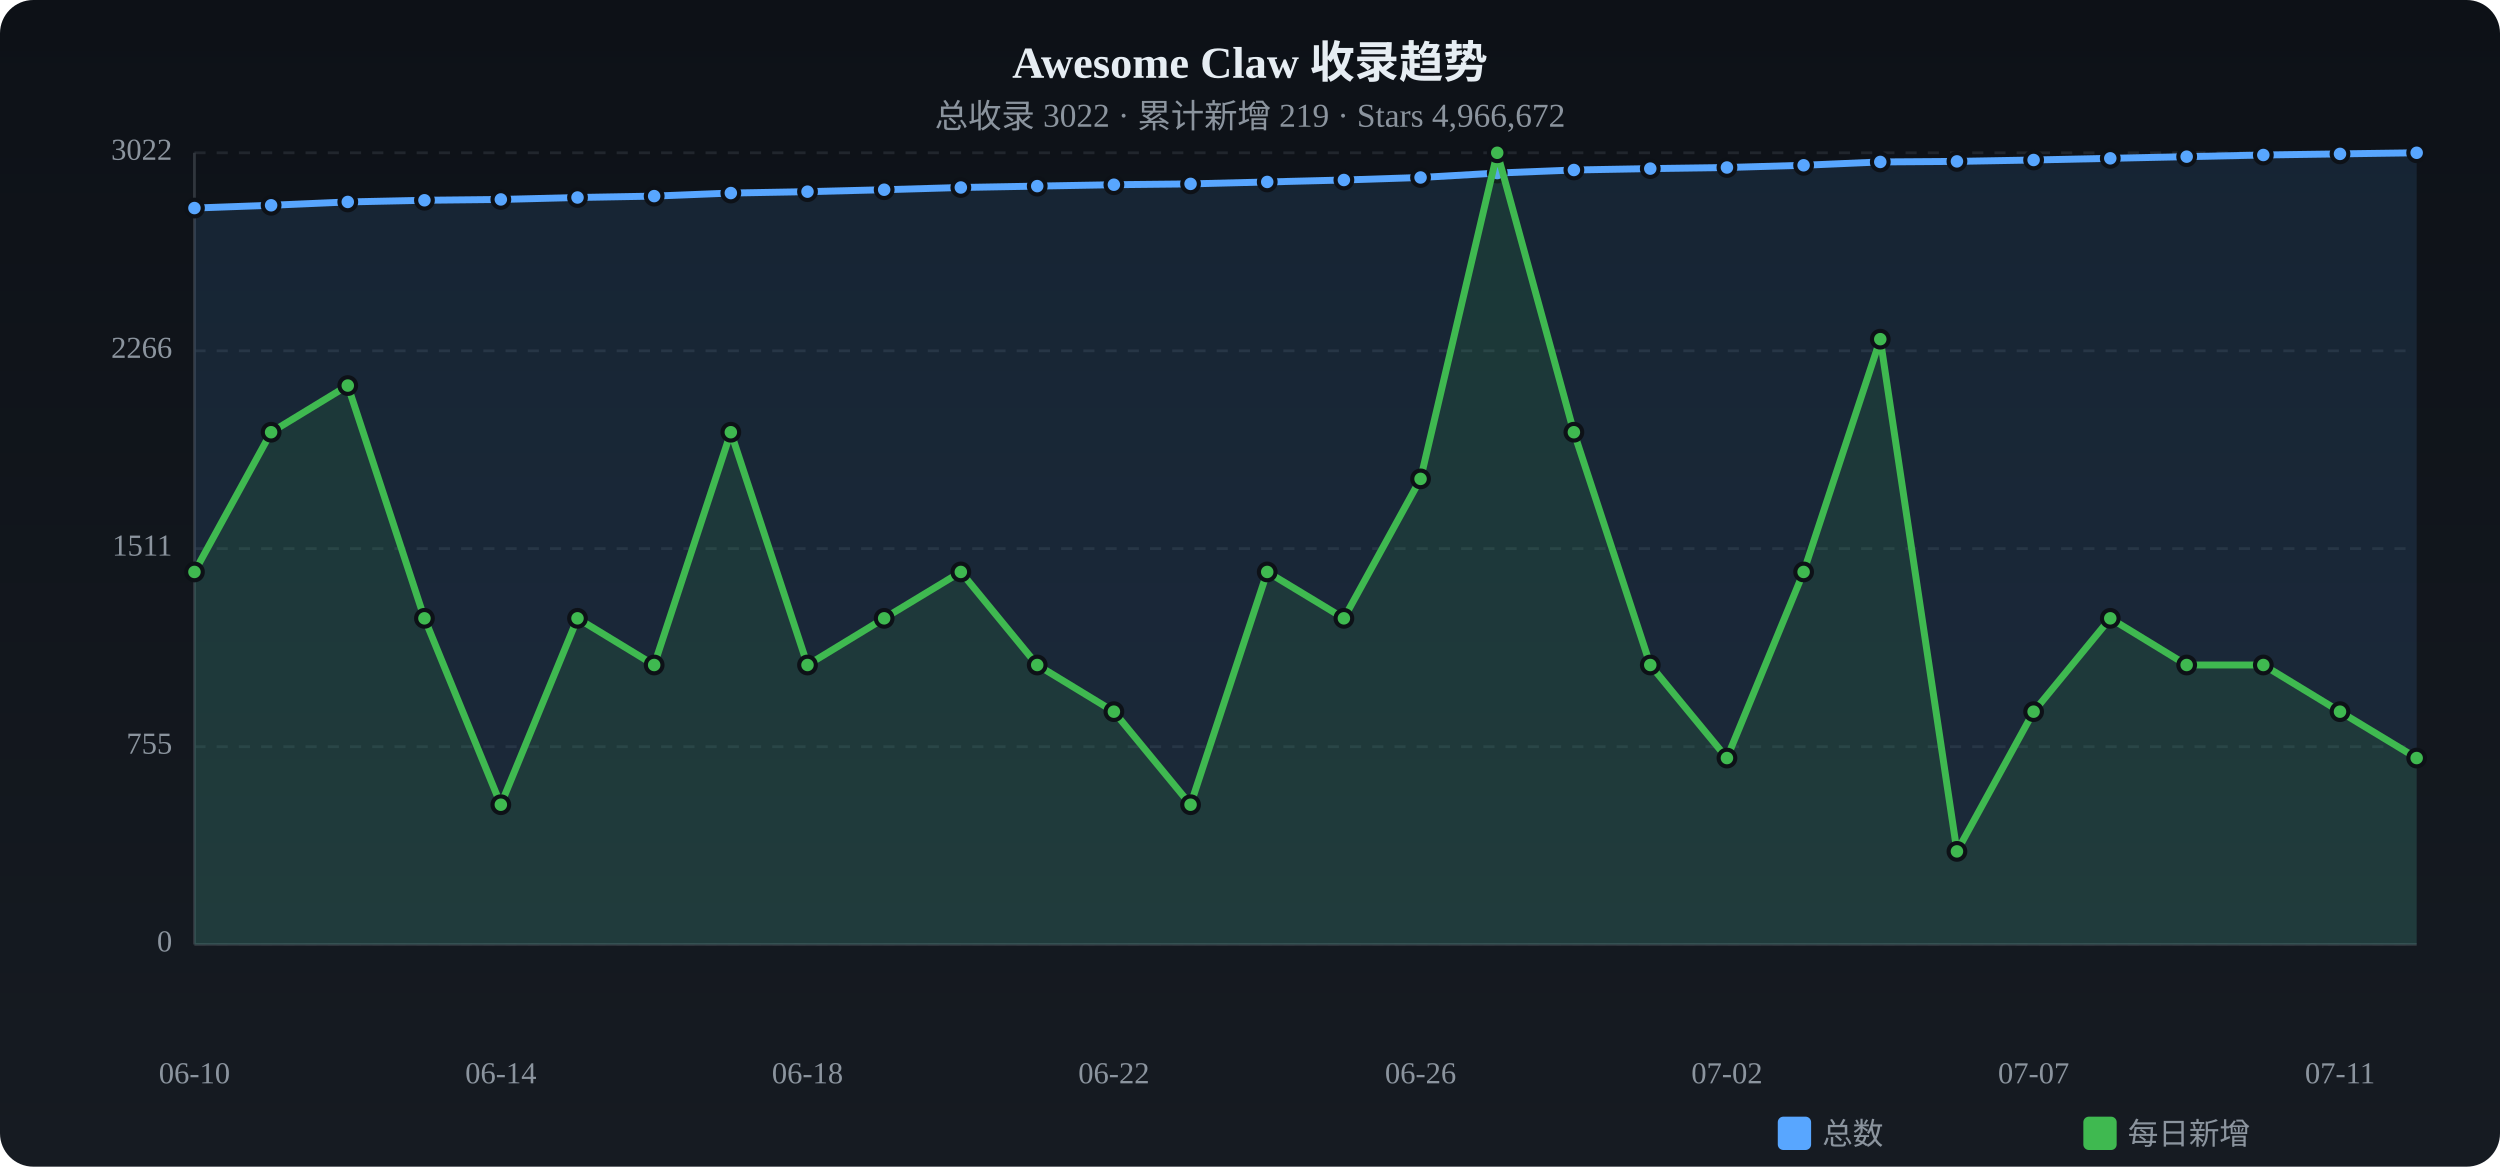
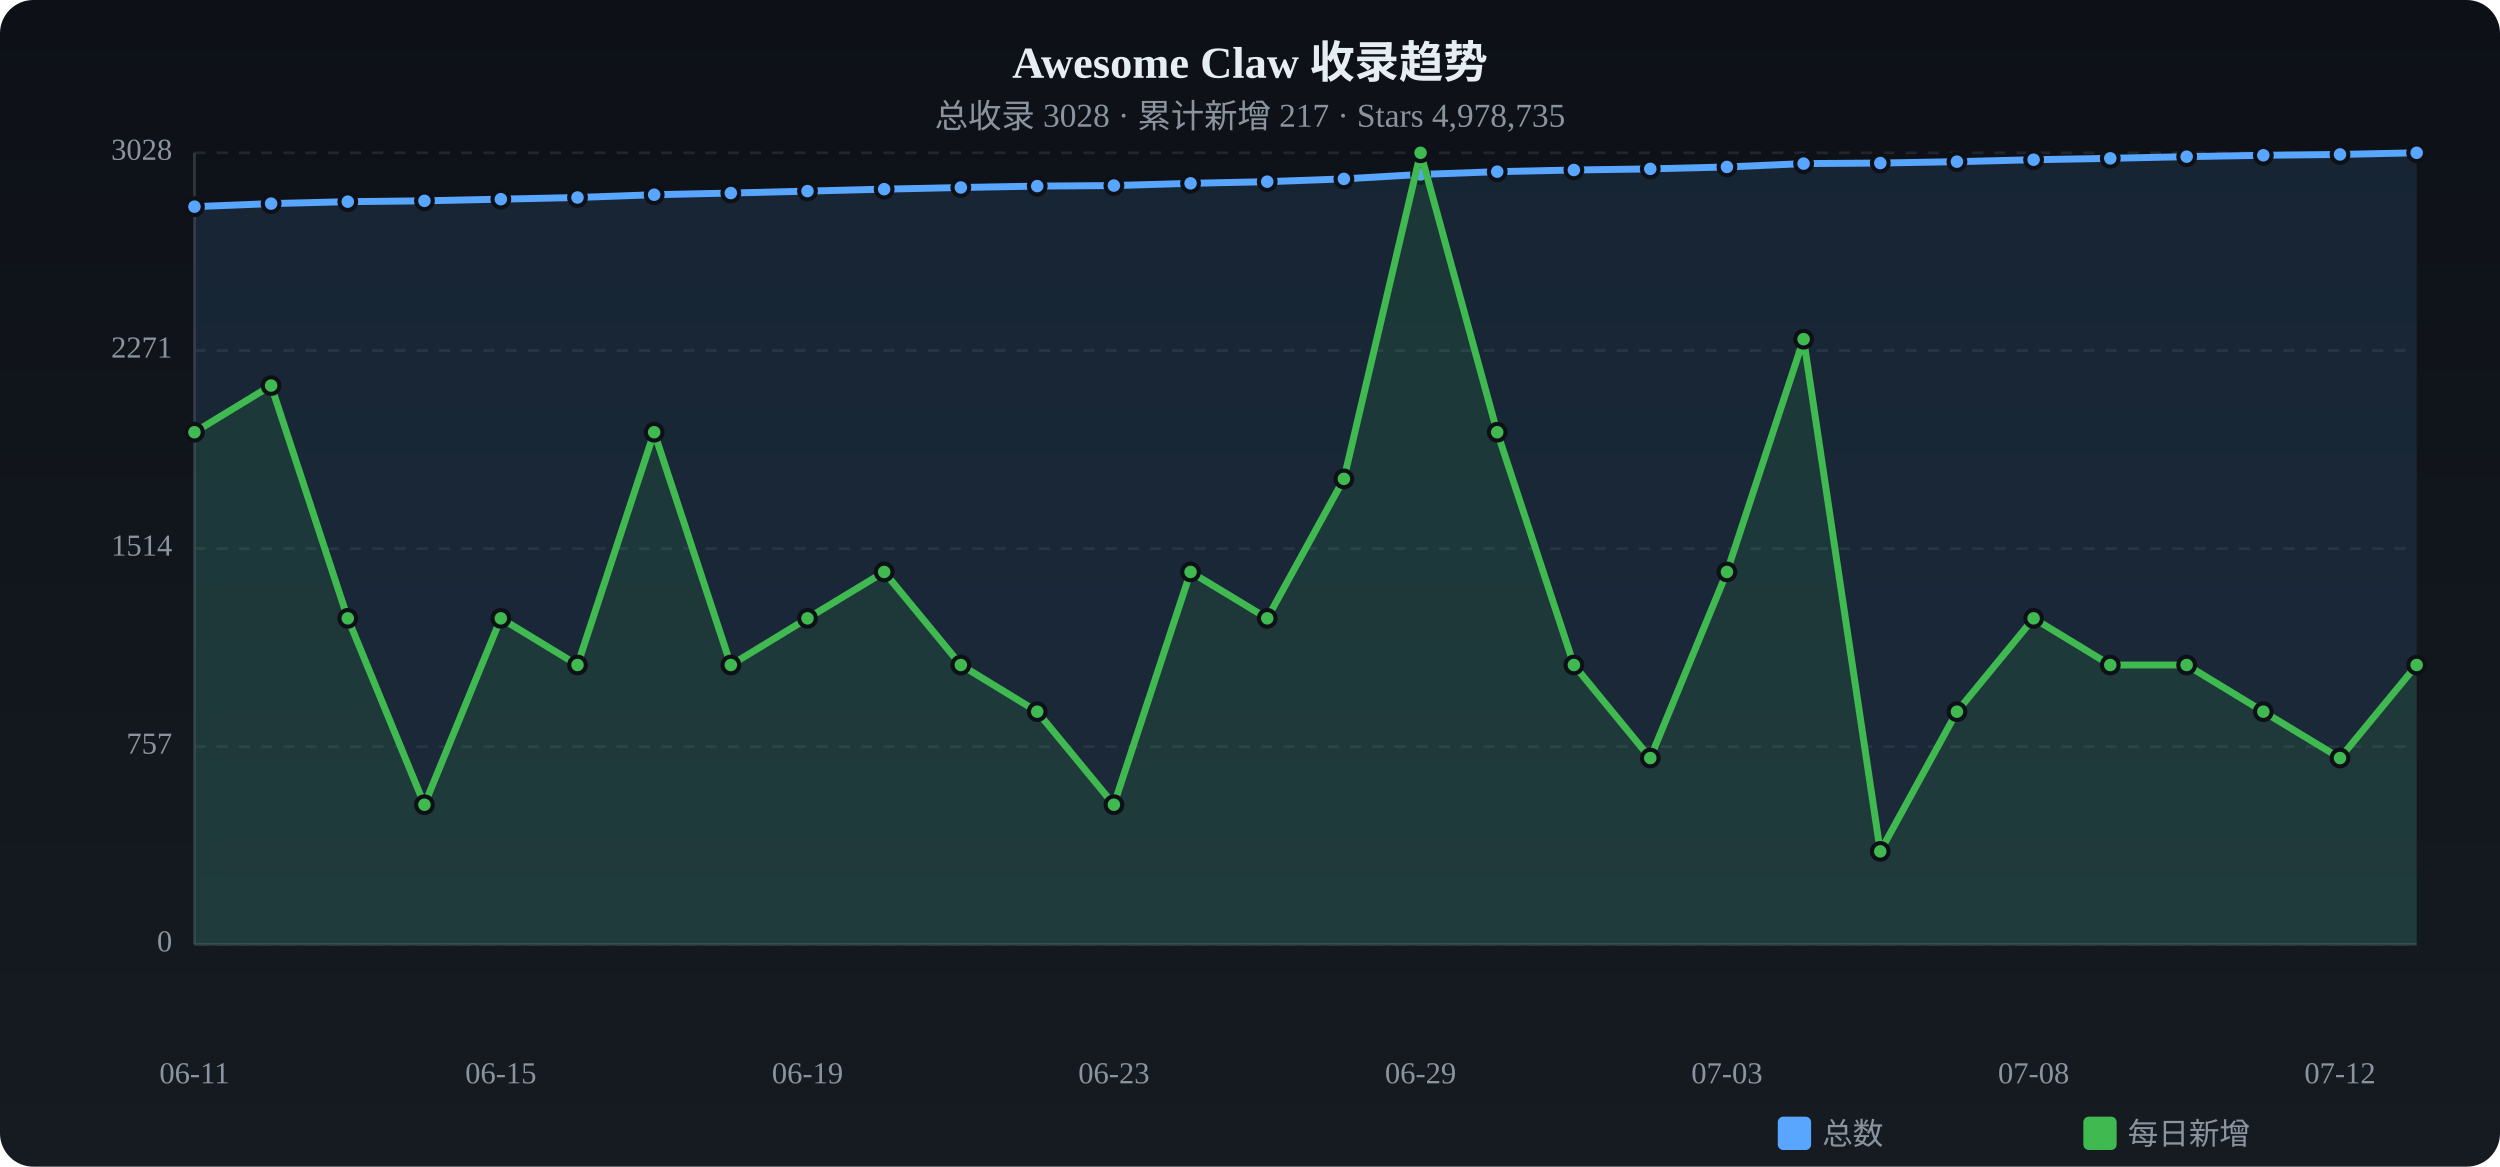
<svg xmlns="http://www.w3.org/2000/svg" viewBox="0 0 900 420" width="900" height="420">
  <defs>
    <linearGradient id="tbg" x1="0%" y1="0%" x2="0%" y2="100%">
      <stop offset="0%" stop-color="#0d1117" />
      <stop offset="100%" stop-color="#161b22" />
    </linearGradient>
  </defs>
  <rect width="900" height="420" rx="12" fill="url(#tbg)" />
  <text x="450.0" y="28" text-anchor="middle" fill="#e6edf3" font-size="16" font-weight="bold">Awesome Claw 收录趋势</text>
-   <text x="450.0" y="46" text-anchor="middle" fill="#8b949e" font-size="12">总收录 3022 · 累计新增 219 · Stars 4,966,672</text>
+   <text x="450.0" y="46" text-anchor="middle" fill="#8b949e" font-size="12">总收录 3028 · 累计新增 217 · Stars 4,978,735</text>
  <text x="62" y="340.0" text-anchor="end" fill="#8b949e" font-size="11" dominant-baseline="middle">0</text>
  <line x1="70" y1="340.0" x2="870" y2="340.0" stroke="#21262d" stroke-dasharray="4 4" />
-   <text x="62" y="268.8" text-anchor="end" fill="#8b949e" font-size="11" dominant-baseline="middle">755</text>
+   <text x="62" y="268.8" text-anchor="end" fill="#8b949e" font-size="11" dominant-baseline="middle">757</text>
  <line x1="70" y1="268.8" x2="870" y2="268.8" stroke="#21262d" stroke-dasharray="4 4" />
-   <text x="62" y="197.5" text-anchor="end" fill="#8b949e" font-size="11" dominant-baseline="middle">1511</text>
+   <text x="62" y="197.5" text-anchor="end" fill="#8b949e" font-size="11" dominant-baseline="middle">1514</text>
  <line x1="70" y1="197.5" x2="870" y2="197.5" stroke="#21262d" stroke-dasharray="4 4" />
-   <text x="62" y="126.3" text-anchor="end" fill="#8b949e" font-size="11" dominant-baseline="middle">2266</text>
-   <line x1="70" y1="126.3" x2="870" y2="126.3" stroke="#21262d" stroke-dasharray="4 4" />
-   <text x="62" y="55.0" text-anchor="end" fill="#8b949e" font-size="11" dominant-baseline="middle">3022</text>
+   <text x="62" y="126.2" text-anchor="end" fill="#8b949e" font-size="11" dominant-baseline="middle">2271</text>
+   <line x1="70" y1="126.2" x2="870" y2="126.2" stroke="#21262d" stroke-dasharray="4 4" />
+   <text x="62" y="55.0" text-anchor="end" fill="#8b949e" font-size="11" dominant-baseline="middle">3028</text>
  <line x1="70" y1="55.0" x2="870" y2="55.0" stroke="#21262d" stroke-dasharray="4 4" />
  <line x1="70" y1="55" x2="70" y2="340" stroke="#30363d" />
  <line x1="70" y1="340" x2="870" y2="340" stroke="#30363d" />
-   <path d="M70.0,74.9 L97.6,73.9 L125.2,72.7 L152.8,72.1 L180.3,71.8 L207.9,71.1 L235.5,70.6 L263.1,69.5 L290.7,69.0 L318.3,68.3 L345.9,67.5 L373.4,67.0 L401.0,66.5 L428.6,66.2 L456.2,65.5 L483.8,64.8 L511.4,63.9 L539.0,62.3 L566.6,61.2 L594.1,60.7 L621.7,60.3 L649.3,59.5 L676.9,58.3 L704.5,58.1 L732.1,57.6 L759.7,57.0 L787.2,56.4 L814.8,55.8 L842.4,55.4 L870.0,55.0 L870.0,340 L70.0,340 Z" fill="#58a6ff" opacity="0.12" />
-   <polyline points="70.0,74.9 97.6,73.9 125.2,72.7 152.8,72.1 180.3,71.8 207.9,71.1 235.5,70.6 263.1,69.5 290.7,69.0 318.3,68.3 345.9,67.5 373.4,67.0 401.0,66.5 428.6,66.2 456.2,65.5 483.8,64.8 511.4,63.9 539.0,62.3 566.6,61.2 594.1,60.7 621.7,60.3 649.3,59.5 676.9,58.3 704.5,58.1 732.1,57.6 759.7,57.0 787.2,56.4 814.8,55.8 842.4,55.4 870.0,55.0" fill="none" stroke="#58a6ff" stroke-width="2.5" stroke-linecap="round" stroke-linejoin="round" />
-   <circle cx="70.0" cy="74.9" r="3" fill="#58a6ff" stroke="#0d1117" stroke-width="1.5" />
-   <circle cx="97.6" cy="73.9" r="3" fill="#58a6ff" stroke="#0d1117" stroke-width="1.5" />
-   <circle cx="125.2" cy="72.7" r="3" fill="#58a6ff" stroke="#0d1117" stroke-width="1.5" />
-   <circle cx="152.8" cy="72.1" r="3" fill="#58a6ff" stroke="#0d1117" stroke-width="1.5" />
-   <circle cx="180.3" cy="71.8" r="3" fill="#58a6ff" stroke="#0d1117" stroke-width="1.5" />
+   <path d="M70.0,74.4 L97.6,73.3 L125.2,72.6 L152.8,72.3 L180.3,71.7 L207.9,71.1 L235.5,70.1 L263.1,69.5 L290.7,68.8 L318.3,68.1 L345.9,67.5 L373.4,67.0 L401.0,66.8 L428.6,66.0 L456.2,65.4 L483.8,64.4 L511.4,62.8 L539.0,61.8 L566.6,61.2 L594.1,60.8 L621.7,60.1 L649.3,58.9 L676.9,58.7 L704.5,58.2 L732.1,57.5 L759.7,57.0 L787.2,56.4 L814.8,55.9 L842.4,55.6 L870.0,55.0 L870.0,340 L70.0,340 Z" fill="#58a6ff" opacity="0.12" />
+   <polyline points="70.0,74.4 97.6,73.3 125.2,72.6 152.8,72.3 180.3,71.7 207.9,71.1 235.5,70.1 263.1,69.5 290.7,68.8 318.3,68.1 345.9,67.5 373.4,67.0 401.0,66.8 428.6,66.0 456.2,65.4 483.8,64.4 511.4,62.8 539.0,61.8 566.6,61.2 594.1,60.8 621.7,60.1 649.3,58.9 676.9,58.7 704.5,58.2 732.1,57.5 759.7,57.0 787.2,56.4 814.8,55.9 842.4,55.6 870.0,55.0" fill="none" stroke="#58a6ff" stroke-width="2.5" stroke-linecap="round" stroke-linejoin="round" />
+   <circle cx="70.0" cy="74.4" r="3" fill="#58a6ff" stroke="#0d1117" stroke-width="1.5" />
+   <circle cx="97.6" cy="73.3" r="3" fill="#58a6ff" stroke="#0d1117" stroke-width="1.5" />
+   <circle cx="125.2" cy="72.6" r="3" fill="#58a6ff" stroke="#0d1117" stroke-width="1.5" />
+   <circle cx="152.8" cy="72.3" r="3" fill="#58a6ff" stroke="#0d1117" stroke-width="1.5" />
+   <circle cx="180.3" cy="71.7" r="3" fill="#58a6ff" stroke="#0d1117" stroke-width="1.5" />
  <circle cx="207.9" cy="71.1" r="3" fill="#58a6ff" stroke="#0d1117" stroke-width="1.5" />
-   <circle cx="235.5" cy="70.6" r="3" fill="#58a6ff" stroke="#0d1117" stroke-width="1.5" />
+   <circle cx="235.5" cy="70.1" r="3" fill="#58a6ff" stroke="#0d1117" stroke-width="1.5" />
  <circle cx="263.1" cy="69.5" r="3" fill="#58a6ff" stroke="#0d1117" stroke-width="1.5" />
-   <circle cx="290.7" cy="69.0" r="3" fill="#58a6ff" stroke="#0d1117" stroke-width="1.5" />
-   <circle cx="318.3" cy="68.3" r="3" fill="#58a6ff" stroke="#0d1117" stroke-width="1.5" />
+   <circle cx="290.7" cy="68.8" r="3" fill="#58a6ff" stroke="#0d1117" stroke-width="1.5" />
+   <circle cx="318.3" cy="68.1" r="3" fill="#58a6ff" stroke="#0d1117" stroke-width="1.5" />
  <circle cx="345.9" cy="67.5" r="3" fill="#58a6ff" stroke="#0d1117" stroke-width="1.5" />
  <circle cx="373.4" cy="67.0" r="3" fill="#58a6ff" stroke="#0d1117" stroke-width="1.5" />
-   <circle cx="401.0" cy="66.5" r="3" fill="#58a6ff" stroke="#0d1117" stroke-width="1.5" />
-   <circle cx="428.6" cy="66.2" r="3" fill="#58a6ff" stroke="#0d1117" stroke-width="1.5" />
-   <circle cx="456.2" cy="65.5" r="3" fill="#58a6ff" stroke="#0d1117" stroke-width="1.5" />
-   <circle cx="483.8" cy="64.8" r="3" fill="#58a6ff" stroke="#0d1117" stroke-width="1.5" />
-   <circle cx="511.4" cy="63.9" r="3" fill="#58a6ff" stroke="#0d1117" stroke-width="1.5" />
-   <circle cx="539.0" cy="62.3" r="3" fill="#58a6ff" stroke="#0d1117" stroke-width="1.5" />
+   <circle cx="401.0" cy="66.8" r="3" fill="#58a6ff" stroke="#0d1117" stroke-width="1.5" />
+   <circle cx="428.6" cy="66.0" r="3" fill="#58a6ff" stroke="#0d1117" stroke-width="1.5" />
+   <circle cx="456.2" cy="65.4" r="3" fill="#58a6ff" stroke="#0d1117" stroke-width="1.5" />
+   <circle cx="483.8" cy="64.4" r="3" fill="#58a6ff" stroke="#0d1117" stroke-width="1.5" />
+   <circle cx="511.4" cy="62.8" r="3" fill="#58a6ff" stroke="#0d1117" stroke-width="1.5" />
+   <circle cx="539.0" cy="61.8" r="3" fill="#58a6ff" stroke="#0d1117" stroke-width="1.5" />
  <circle cx="566.6" cy="61.2" r="3" fill="#58a6ff" stroke="#0d1117" stroke-width="1.5" />
-   <circle cx="594.1" cy="60.7" r="3" fill="#58a6ff" stroke="#0d1117" stroke-width="1.5" />
-   <circle cx="621.7" cy="60.3" r="3" fill="#58a6ff" stroke="#0d1117" stroke-width="1.5" />
-   <circle cx="649.3" cy="59.5" r="3" fill="#58a6ff" stroke="#0d1117" stroke-width="1.5" />
-   <circle cx="676.9" cy="58.3" r="3" fill="#58a6ff" stroke="#0d1117" stroke-width="1.5" />
-   <circle cx="704.5" cy="58.1" r="3" fill="#58a6ff" stroke="#0d1117" stroke-width="1.5" />
-   <circle cx="732.1" cy="57.6" r="3" fill="#58a6ff" stroke="#0d1117" stroke-width="1.5" />
+   <circle cx="594.1" cy="60.8" r="3" fill="#58a6ff" stroke="#0d1117" stroke-width="1.5" />
+   <circle cx="621.7" cy="60.1" r="3" fill="#58a6ff" stroke="#0d1117" stroke-width="1.5" />
+   <circle cx="649.3" cy="58.9" r="3" fill="#58a6ff" stroke="#0d1117" stroke-width="1.5" />
+   <circle cx="676.9" cy="58.7" r="3" fill="#58a6ff" stroke="#0d1117" stroke-width="1.5" />
+   <circle cx="704.5" cy="58.2" r="3" fill="#58a6ff" stroke="#0d1117" stroke-width="1.5" />
+   <circle cx="732.1" cy="57.5" r="3" fill="#58a6ff" stroke="#0d1117" stroke-width="1.5" />
  <circle cx="759.7" cy="57.0" r="3" fill="#58a6ff" stroke="#0d1117" stroke-width="1.5" />
  <circle cx="787.2" cy="56.4" r="3" fill="#58a6ff" stroke="#0d1117" stroke-width="1.5" />
-   <circle cx="814.8" cy="55.8" r="3" fill="#58a6ff" stroke="#0d1117" stroke-width="1.5" />
-   <circle cx="842.4" cy="55.4" r="3" fill="#58a6ff" stroke="#0d1117" stroke-width="1.5" />
+   <circle cx="814.8" cy="55.9" r="3" fill="#58a6ff" stroke="#0d1117" stroke-width="1.5" />
+   <circle cx="842.4" cy="55.6" r="3" fill="#58a6ff" stroke="#0d1117" stroke-width="1.5" />
  <circle cx="870.0" cy="55.0" r="3" fill="#58a6ff" stroke="#0d1117" stroke-width="1.5" />
-   <path d="M70.0,205.9 L97.6,155.6 L125.2,138.8 L152.8,222.6 L180.3,289.7 L207.9,222.6 L235.5,239.4 L263.1,155.6 L290.7,239.4 L318.3,222.6 L345.9,205.9 L373.4,239.4 L401.0,256.2 L428.6,289.7 L456.2,205.9 L483.8,222.6 L511.4,172.4 L539.0,55.0 L566.6,155.6 L594.1,239.4 L621.7,272.9 L649.3,205.9 L676.9,122.1 L704.5,306.5 L732.1,256.2 L759.7,222.6 L787.2,239.4 L814.8,239.4 L842.4,256.2 L870.0,272.9 L870.0,340 L70.0,340 Z" fill="#3fb950" opacity="0.12" />
-   <polyline points="70.0,205.9 97.6,155.6 125.2,138.8 152.8,222.6 180.3,289.7 207.9,222.6 235.5,239.4 263.1,155.6 290.7,239.4 318.3,222.6 345.9,205.9 373.4,239.4 401.0,256.2 428.6,289.7 456.2,205.9 483.8,222.6 511.4,172.4 539.0,55.0 566.6,155.6 594.1,239.4 621.7,272.9 649.3,205.9 676.9,122.1 704.5,306.5 732.1,256.2 759.7,222.6 787.2,239.4 814.8,239.4 842.4,256.2 870.0,272.9" fill="none" stroke="#3fb950" stroke-width="2.5" stroke-linecap="round" stroke-linejoin="round" />
-   <circle cx="70.0" cy="205.9" r="3" fill="#3fb950" stroke="#0d1117" stroke-width="1.5" />
-   <circle cx="97.6" cy="155.6" r="3" fill="#3fb950" stroke="#0d1117" stroke-width="1.5" />
-   <circle cx="125.2" cy="138.8" r="3" fill="#3fb950" stroke="#0d1117" stroke-width="1.5" />
-   <circle cx="152.8" cy="222.6" r="3" fill="#3fb950" stroke="#0d1117" stroke-width="1.5" />
-   <circle cx="180.3" cy="289.7" r="3" fill="#3fb950" stroke="#0d1117" stroke-width="1.5" />
-   <circle cx="207.9" cy="222.6" r="3" fill="#3fb950" stroke="#0d1117" stroke-width="1.5" />
-   <circle cx="235.5" cy="239.4" r="3" fill="#3fb950" stroke="#0d1117" stroke-width="1.5" />
-   <circle cx="263.1" cy="155.6" r="3" fill="#3fb950" stroke="#0d1117" stroke-width="1.5" />
-   <circle cx="290.7" cy="239.4" r="3" fill="#3fb950" stroke="#0d1117" stroke-width="1.5" />
-   <circle cx="318.3" cy="222.6" r="3" fill="#3fb950" stroke="#0d1117" stroke-width="1.5" />
-   <circle cx="345.9" cy="205.9" r="3" fill="#3fb950" stroke="#0d1117" stroke-width="1.5" />
-   <circle cx="373.4" cy="239.4" r="3" fill="#3fb950" stroke="#0d1117" stroke-width="1.5" />
-   <circle cx="401.0" cy="256.2" r="3" fill="#3fb950" stroke="#0d1117" stroke-width="1.5" />
-   <circle cx="428.6" cy="289.7" r="3" fill="#3fb950" stroke="#0d1117" stroke-width="1.5" />
-   <circle cx="456.2" cy="205.9" r="3" fill="#3fb950" stroke="#0d1117" stroke-width="1.5" />
-   <circle cx="483.8" cy="222.6" r="3" fill="#3fb950" stroke="#0d1117" stroke-width="1.5" />
-   <circle cx="511.4" cy="172.4" r="3" fill="#3fb950" stroke="#0d1117" stroke-width="1.5" />
-   <circle cx="539.0" cy="55.0" r="3" fill="#3fb950" stroke="#0d1117" stroke-width="1.5" />
-   <circle cx="566.6" cy="155.6" r="3" fill="#3fb950" stroke="#0d1117" stroke-width="1.5" />
-   <circle cx="594.1" cy="239.4" r="3" fill="#3fb950" stroke="#0d1117" stroke-width="1.5" />
-   <circle cx="621.7" cy="272.9" r="3" fill="#3fb950" stroke="#0d1117" stroke-width="1.5" />
-   <circle cx="649.3" cy="205.9" r="3" fill="#3fb950" stroke="#0d1117" stroke-width="1.5" />
-   <circle cx="676.9" cy="122.1" r="3" fill="#3fb950" stroke="#0d1117" stroke-width="1.5" />
-   <circle cx="704.5" cy="306.5" r="3" fill="#3fb950" stroke="#0d1117" stroke-width="1.5" />
-   <circle cx="732.1" cy="256.2" r="3" fill="#3fb950" stroke="#0d1117" stroke-width="1.5" />
-   <circle cx="759.7" cy="222.6" r="3" fill="#3fb950" stroke="#0d1117" stroke-width="1.5" />
+   <path d="M70.0,155.6 L97.6,138.8 L125.2,222.6 L152.8,289.7 L180.3,222.6 L207.9,239.4 L235.5,155.6 L263.1,239.4 L290.7,222.6 L318.3,205.9 L345.9,239.4 L373.4,256.2 L401.0,289.7 L428.6,205.9 L456.2,222.6 L483.8,172.4 L511.4,55.0 L539.0,155.6 L566.6,239.4 L594.1,272.9 L621.7,205.9 L649.3,122.1 L676.9,306.5 L704.5,256.2 L732.1,222.6 L759.7,239.4 L787.2,239.4 L814.8,256.2 L842.4,272.9 L870.0,239.4 L870.0,340 L70.0,340 Z" fill="#3fb950" opacity="0.12" />
+   <polyline points="70.0,155.6 97.6,138.8 125.2,222.6 152.8,289.7 180.3,222.6 207.9,239.4 235.5,155.6 263.1,239.4 290.7,222.6 318.3,205.9 345.9,239.4 373.4,256.2 401.0,289.7 428.6,205.9 456.2,222.6 483.8,172.4 511.4,55.0 539.0,155.6 566.6,239.4 594.1,272.9 621.7,205.9 649.3,122.1 676.9,306.5 704.5,256.2 732.1,222.6 759.7,239.4 787.2,239.4 814.8,256.2 842.4,272.9 870.0,239.4" fill="none" stroke="#3fb950" stroke-width="2.5" stroke-linecap="round" stroke-linejoin="round" />
+   <circle cx="70.0" cy="155.6" r="3" fill="#3fb950" stroke="#0d1117" stroke-width="1.5" />
+   <circle cx="97.6" cy="138.8" r="3" fill="#3fb950" stroke="#0d1117" stroke-width="1.5" />
+   <circle cx="125.2" cy="222.6" r="3" fill="#3fb950" stroke="#0d1117" stroke-width="1.5" />
+   <circle cx="152.8" cy="289.7" r="3" fill="#3fb950" stroke="#0d1117" stroke-width="1.5" />
+   <circle cx="180.3" cy="222.6" r="3" fill="#3fb950" stroke="#0d1117" stroke-width="1.5" />
+   <circle cx="207.9" cy="239.4" r="3" fill="#3fb950" stroke="#0d1117" stroke-width="1.5" />
+   <circle cx="235.5" cy="155.6" r="3" fill="#3fb950" stroke="#0d1117" stroke-width="1.5" />
+   <circle cx="263.1" cy="239.4" r="3" fill="#3fb950" stroke="#0d1117" stroke-width="1.5" />
+   <circle cx="290.7" cy="222.6" r="3" fill="#3fb950" stroke="#0d1117" stroke-width="1.5" />
+   <circle cx="318.3" cy="205.9" r="3" fill="#3fb950" stroke="#0d1117" stroke-width="1.5" />
+   <circle cx="345.9" cy="239.4" r="3" fill="#3fb950" stroke="#0d1117" stroke-width="1.5" />
+   <circle cx="373.4" cy="256.2" r="3" fill="#3fb950" stroke="#0d1117" stroke-width="1.5" />
+   <circle cx="401.0" cy="289.7" r="3" fill="#3fb950" stroke="#0d1117" stroke-width="1.5" />
+   <circle cx="428.6" cy="205.9" r="3" fill="#3fb950" stroke="#0d1117" stroke-width="1.5" />
+   <circle cx="456.2" cy="222.6" r="3" fill="#3fb950" stroke="#0d1117" stroke-width="1.5" />
+   <circle cx="483.8" cy="172.4" r="3" fill="#3fb950" stroke="#0d1117" stroke-width="1.5" />
+   <circle cx="511.4" cy="55.0" r="3" fill="#3fb950" stroke="#0d1117" stroke-width="1.5" />
+   <circle cx="539.0" cy="155.6" r="3" fill="#3fb950" stroke="#0d1117" stroke-width="1.5" />
+   <circle cx="566.6" cy="239.4" r="3" fill="#3fb950" stroke="#0d1117" stroke-width="1.5" />
+   <circle cx="594.1" cy="272.9" r="3" fill="#3fb950" stroke="#0d1117" stroke-width="1.5" />
+   <circle cx="621.7" cy="205.9" r="3" fill="#3fb950" stroke="#0d1117" stroke-width="1.5" />
+   <circle cx="649.3" cy="122.1" r="3" fill="#3fb950" stroke="#0d1117" stroke-width="1.5" />
+   <circle cx="676.9" cy="306.5" r="3" fill="#3fb950" stroke="#0d1117" stroke-width="1.5" />
+   <circle cx="704.5" cy="256.2" r="3" fill="#3fb950" stroke="#0d1117" stroke-width="1.5" />
+   <circle cx="732.1" cy="222.6" r="3" fill="#3fb950" stroke="#0d1117" stroke-width="1.5" />
+   <circle cx="759.7" cy="239.4" r="3" fill="#3fb950" stroke="#0d1117" stroke-width="1.5" />
  <circle cx="787.2" cy="239.4" r="3" fill="#3fb950" stroke="#0d1117" stroke-width="1.5" />
-   <circle cx="814.8" cy="239.4" r="3" fill="#3fb950" stroke="#0d1117" stroke-width="1.5" />
-   <circle cx="842.4" cy="256.2" r="3" fill="#3fb950" stroke="#0d1117" stroke-width="1.5" />
-   <circle cx="870.0" cy="272.9" r="3" fill="#3fb950" stroke="#0d1117" stroke-width="1.5" />
-   <text x="70.0" y="390" text-anchor="middle" fill="#8b949e" font-size="11">06-10</text>
-   <text x="180.3" y="390" text-anchor="middle" fill="#8b949e" font-size="11">06-14</text>
-   <text x="290.7" y="390" text-anchor="middle" fill="#8b949e" font-size="11">06-18</text>
-   <text x="401.0" y="390" text-anchor="middle" fill="#8b949e" font-size="11">06-22</text>
-   <text x="511.4" y="390" text-anchor="middle" fill="#8b949e" font-size="11">06-26</text>
-   <text x="621.7" y="390" text-anchor="middle" fill="#8b949e" font-size="11">07-02</text>
-   <text x="732.1" y="390" text-anchor="middle" fill="#8b949e" font-size="11">07-07</text>
-   <text x="842.4" y="390" text-anchor="middle" fill="#8b949e" font-size="11">07-11</text>
+   <circle cx="814.8" cy="256.2" r="3" fill="#3fb950" stroke="#0d1117" stroke-width="1.5" />
+   <circle cx="842.4" cy="272.9" r="3" fill="#3fb950" stroke="#0d1117" stroke-width="1.5" />
+   <circle cx="870.0" cy="239.4" r="3" fill="#3fb950" stroke="#0d1117" stroke-width="1.5" />
+   <text x="70.0" y="390" text-anchor="middle" fill="#8b949e" font-size="11">06-11</text>
+   <text x="180.3" y="390" text-anchor="middle" fill="#8b949e" font-size="11">06-15</text>
+   <text x="290.7" y="390" text-anchor="middle" fill="#8b949e" font-size="11">06-19</text>
+   <text x="401.0" y="390" text-anchor="middle" fill="#8b949e" font-size="11">06-23</text>
+   <text x="511.4" y="390" text-anchor="middle" fill="#8b949e" font-size="11">06-29</text>
+   <text x="621.7" y="390" text-anchor="middle" fill="#8b949e" font-size="11">07-03</text>
+   <text x="732.1" y="390" text-anchor="middle" fill="#8b949e" font-size="11">07-08</text>
+   <text x="842.4" y="390" text-anchor="middle" fill="#8b949e" font-size="11">07-12</text>
  <rect x="640" y="402" width="12" height="12" rx="2" fill="#58a6ff" />
  <text x="656" y="412" fill="#8b949e" font-size="11">总数</text>
  <rect x="750" y="402" width="12" height="12" rx="2" fill="#3fb950" />
  <text x="766" y="412" fill="#8b949e" font-size="11">每日新增</text>
</svg>
